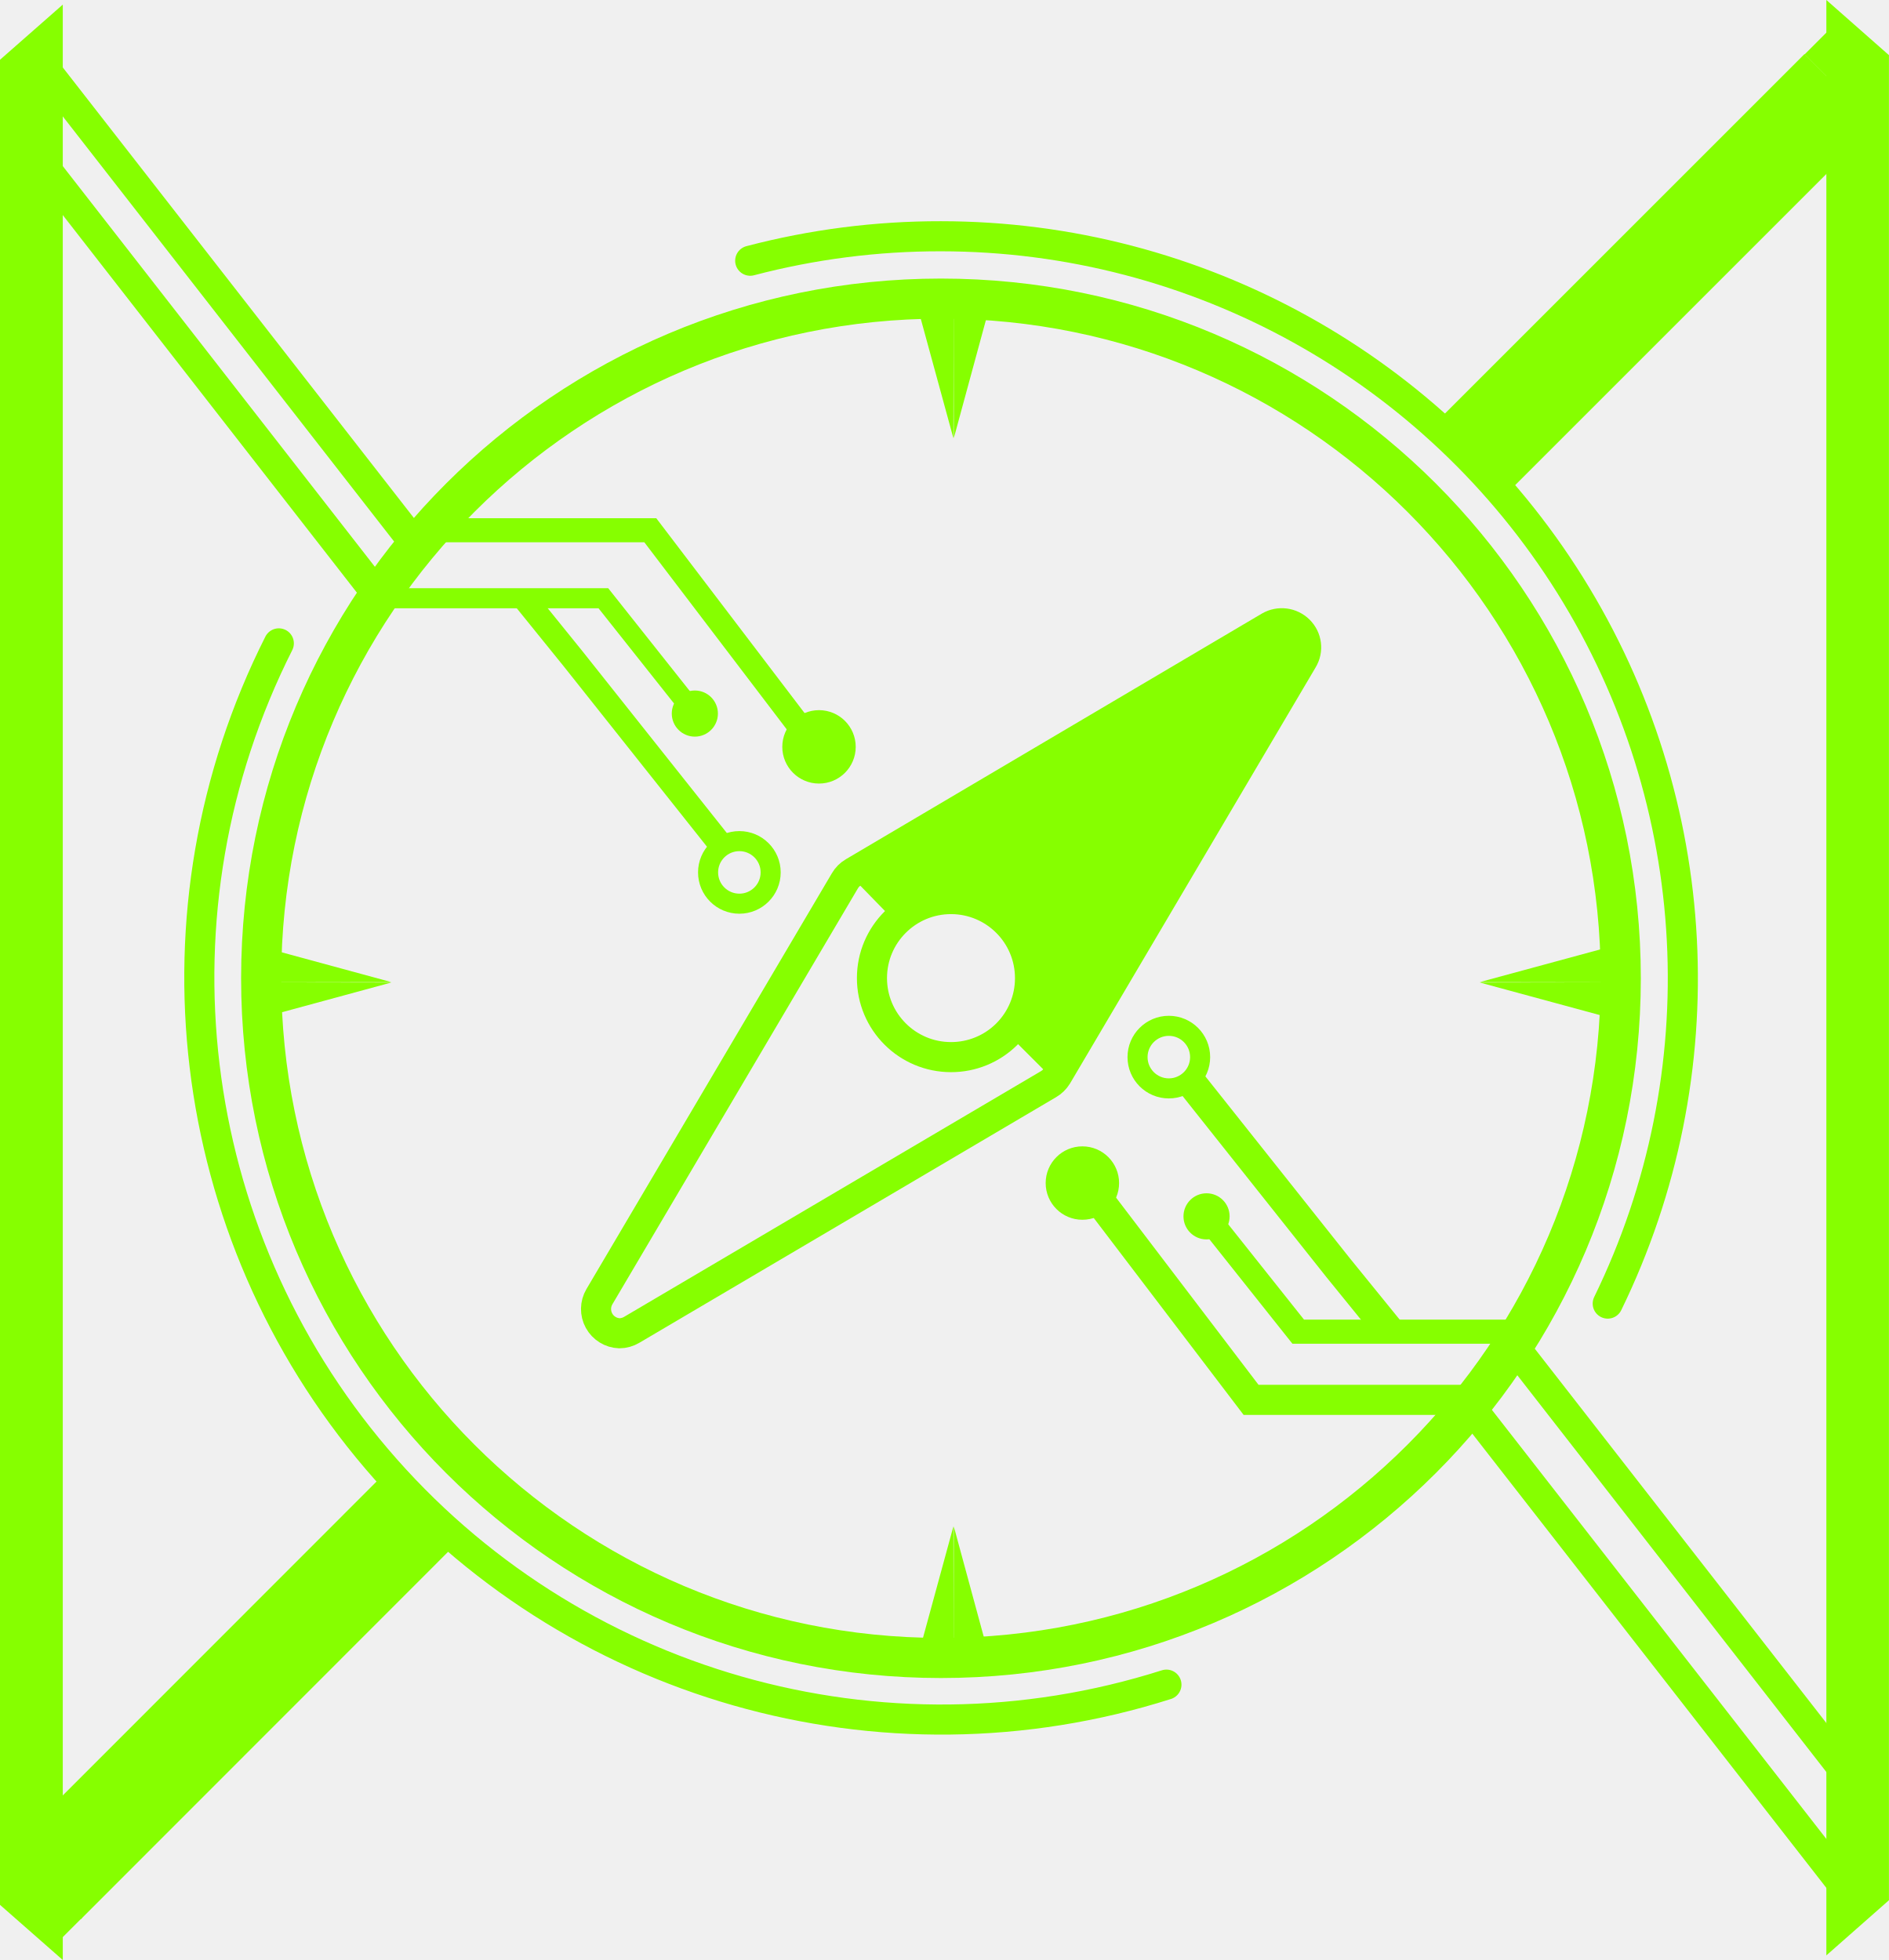
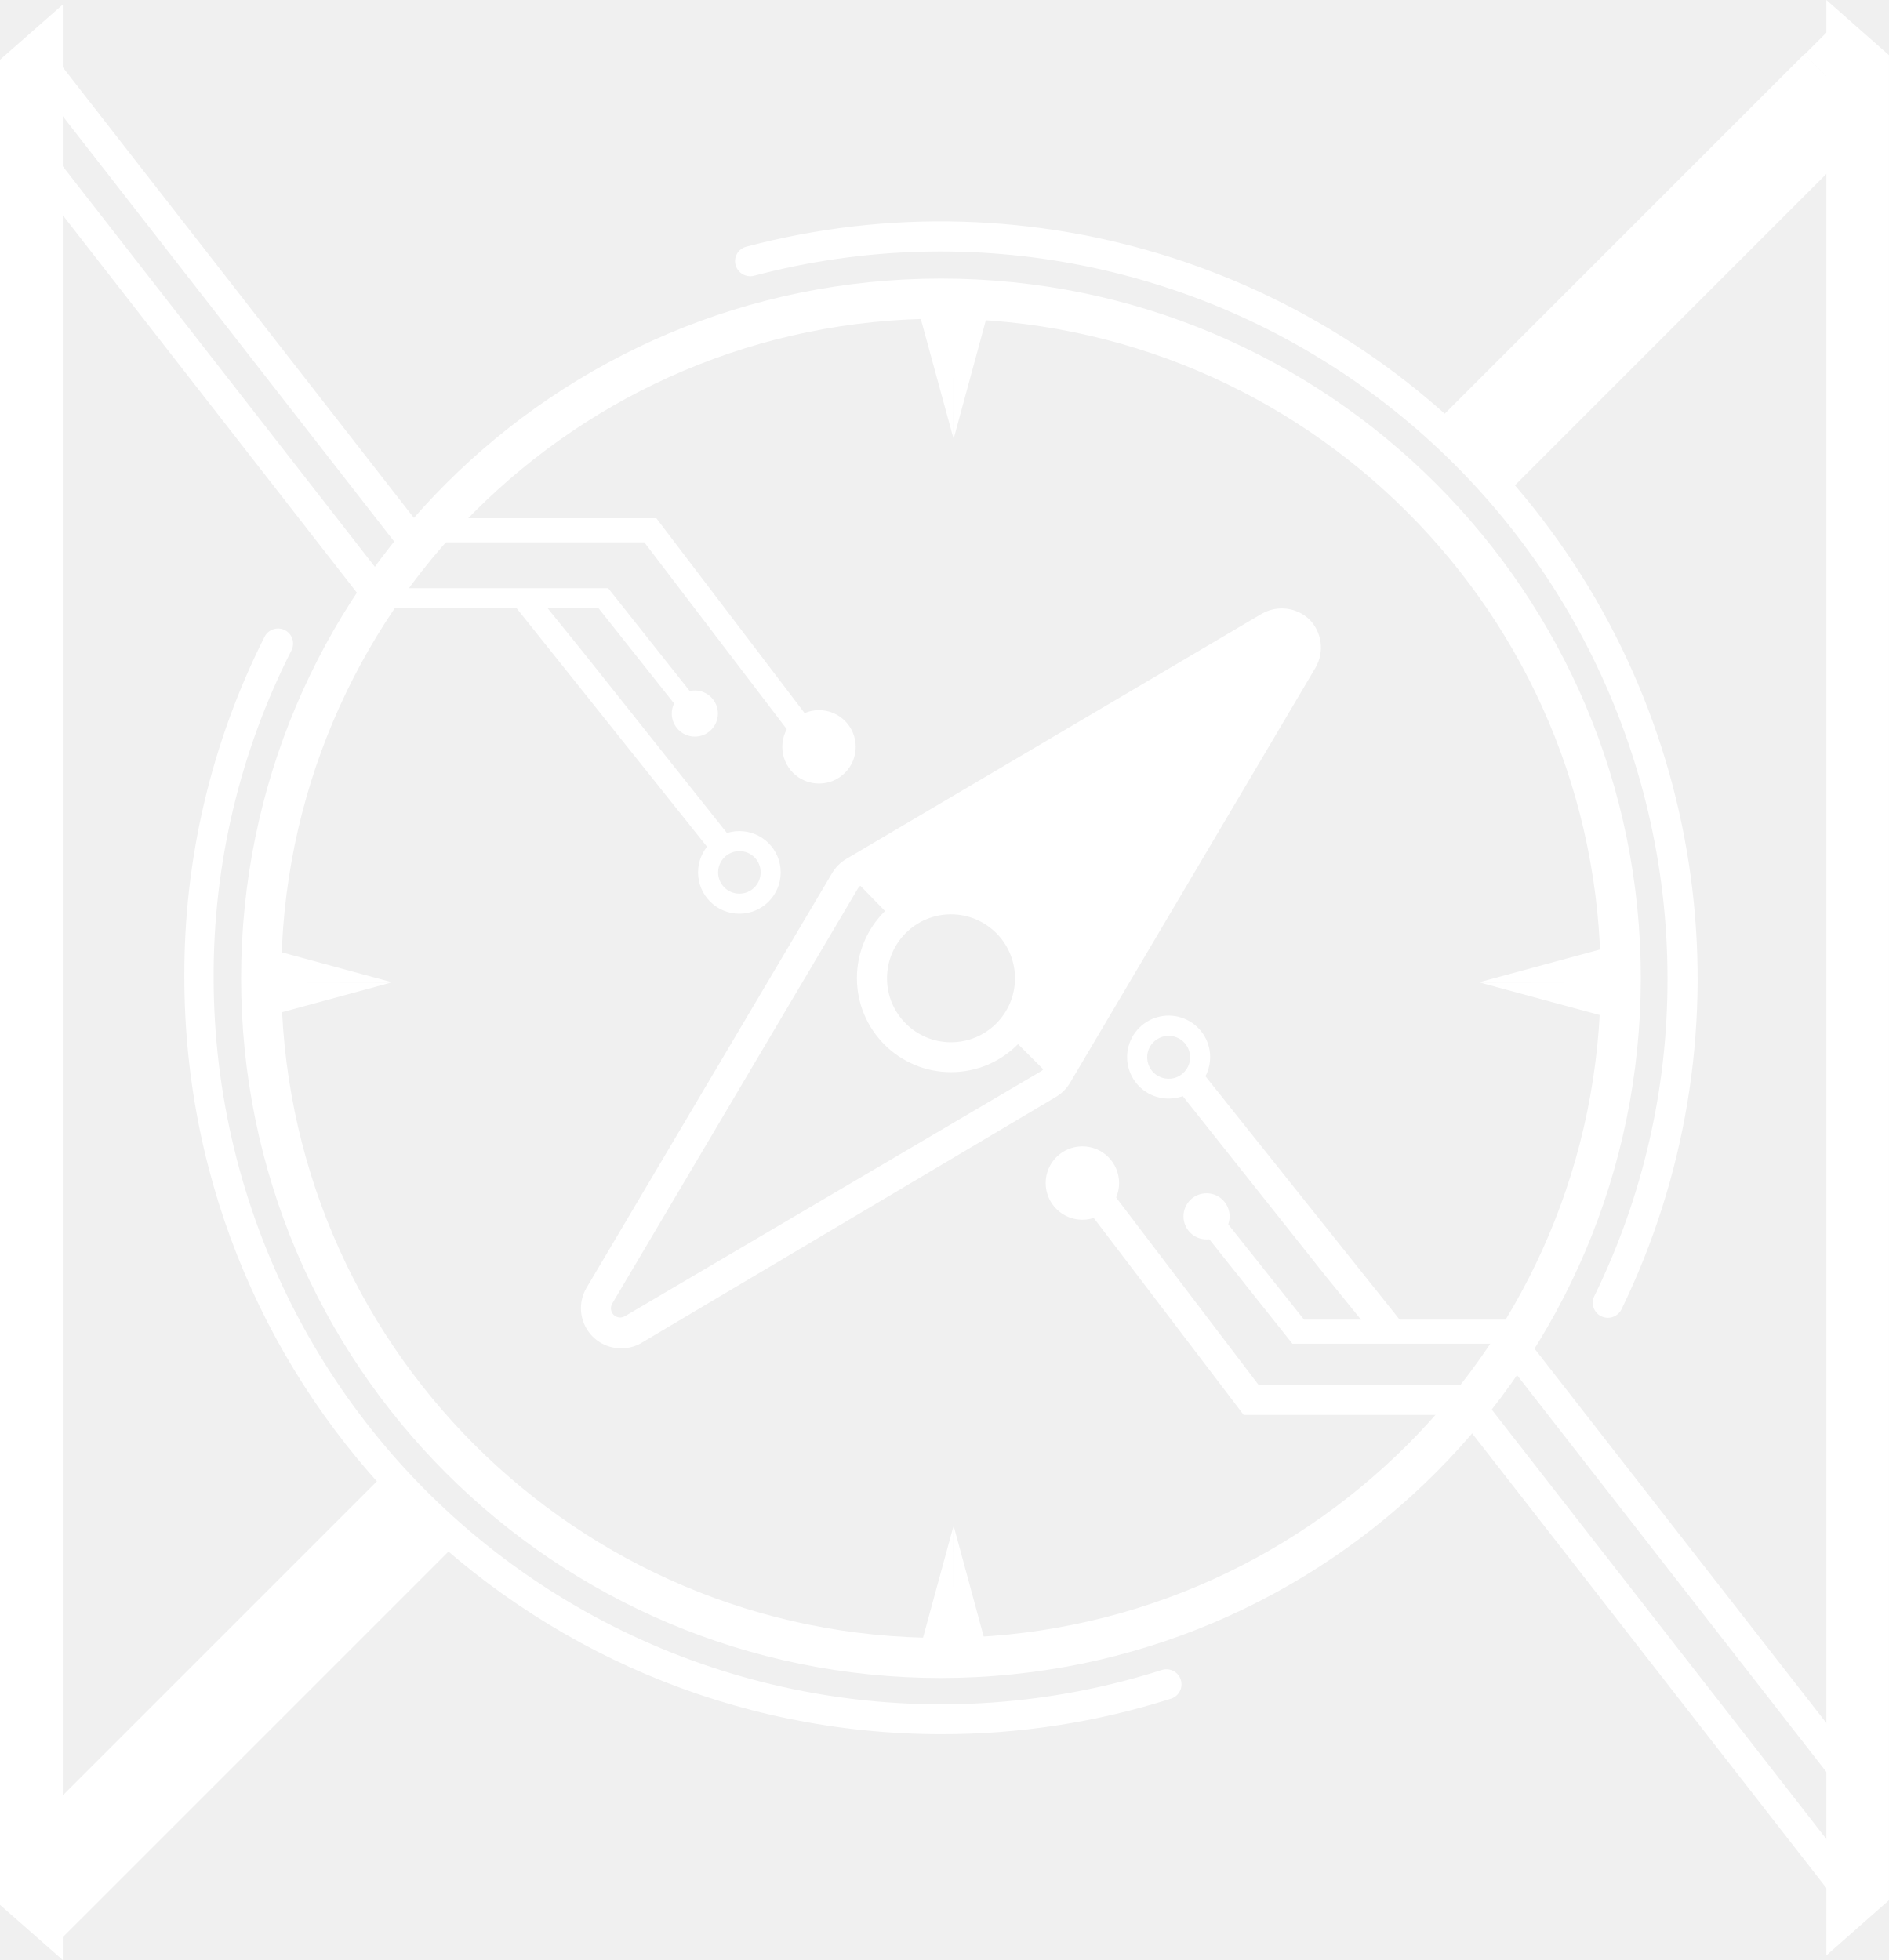
<svg xmlns="http://www.w3.org/2000/svg" viewBox="0 0 94.17 97.73">
  <defs>
-     <style>.cls-1,.cls-2,.cls-4,.cls-5,.cls-6,.cls-7{fill:none;stroke:#86ff00;stroke-miterlimit:10;}.cls-1{stroke-width:2px;}.cls-2{stroke-linecap:round;}.cls-2,.cls-4{stroke-width:1.5px;}.cls-3{fill:#86ff00;}.cls-5{stroke-width:1.2px;}.cls-7{stroke-width:5px;}</style>
+     <style>.cls-1{fill:#fff;}</style>
  </defs>
  <g id="Layer_2" data-name="Layer 2">
-     <g id="Layer_1-2" data-name="Layer 1">
-       <g id="logo-green">
-         <path class="cls-1" d="M46.91,14.89A33.89,33.89,0,1,0,80.8,48.78,33.89,33.89,0,0,0,46.91,14.89Z" />
-         <path class="cls-2" d="M80.15,65A37,37,0,0,0,46.91,11.78h0A37.22,37.22,0,0,0,37.4,13M13.9,32.08A37,37,0,0,0,58.15,84" />
-         <path class="cls-3" d="M64.76,31.43a1.22,1.22,0,0,0-1.47-.19L42.55,43.49a1.24,1.24,0,0,0-.18.14L44.68,46a3.9,3.9,0,0,1,2.73-1.11,3.92,3.92,0,0,1,2.83,6.66l2.32,2.32.14-.18L64.94,32.9A1.19,1.19,0,0,0,64.76,31.43Z" />
-         <path class="cls-4" d="M64.76,31.43a1.22,1.22,0,0,0-1.47-.19L42.55,43.49a1.18,1.18,0,0,0-.43.43L29.88,64.66a1.21,1.21,0,0,0,1,1.82,1.22,1.22,0,0,0,.61-.17L52.27,54.06a1.24,1.24,0,0,0,.43-.42L64.94,32.9A1.19,1.19,0,0,0,64.76,31.43ZM47.41,52.71a3.94,3.94,0,1,1,3.94-3.93A3.93,3.93,0,0,1,47.41,52.71Z" />
-         <polyline class="cls-5" points="21.3 26.44 32.42 26.44 40.25 36.73" />
-         <polyline class="cls-5" points="35.79 41.94 28.58 32.86 26.13 29.83" />
-         <polyline class="cls-6" points="18.51 29.83 30.08 29.83 34.64 35.58" />
-         <circle class="cls-3" cx="34.64" cy="35.58" r="1.15" />
-         <circle class="cls-6" cx="36.86" cy="43.5" r="1.56" />
-         <circle class="cls-3" cx="40.83" cy="37.24" r="1.83" />
-         <polygon class="cls-3" points="47.53 21.85 47.54 15.3 45.74 15.3 47.53 21.85" />
-         <polygon class="cls-3" points="47.54 15.3 47.55 21.85 49.33 15.3 47.54 15.3" />
-         <polygon class="cls-3" points="47.53 76.11 47.54 82.67 45.74 82.67 47.53 76.11" />
-         <polygon class="cls-3" points="47.54 82.67 47.55 76.11 49.33 82.67 47.54 82.67" />
-         <polygon class="cls-3" points="73.77 48.97 80.33 48.98 80.33 47.19 73.77 48.97" />
-         <polygon class="cls-3" points="80.33 48.98 73.77 48.99 80.33 50.77 80.33 48.98" />
-         <polygon class="cls-3" points="19.51 48.97 12.95 48.98 12.96 47.19 19.51 48.97" />
-         <polygon class="cls-3" points="12.95 48.98 19.51 48.99 12.96 50.77 12.95 48.98" />
-         <polyline class="cls-4" points="73.49 69.8 62.37 69.8 54.54 59.51" />
-         <polyline class="cls-4" points="59.11 53.64 66.71 63.21 69.3 66.4" />
-         <polyline class="cls-5" points="76.28 66.4 64.72 66.4 60.15 60.65" />
-         <circle class="cls-3" cx="60.15" cy="60.65" r="1.15" />
-         <circle class="cls-6" cx="58.27" cy="52.71" r="1.56" />
-         <circle class="cls-3" cx="53.96" cy="58.99" r="1.83" />
-         <polygon class="cls-3" points="94.17 94.75 91.05 97.5 91.05 0 94.17 2.75 94.17 94.75" />
-         <polygon class="cls-3" points="0 94.98 3.13 97.73 3.13 0.23 0 2.98 0 94.98" />
-         <line class="cls-7" x1="20.69" y1="75.49" x2="2.26" y2="93.93" />
-         <line class="cls-7" x1="91.73" y1="4.46" x2="73.29" y2="22.9" />
-         <line class="cls-4" x1="73.2" y1="70.01" x2="91.81" y2="93.89" />
-         <line class="cls-4" x1="75.19" y1="66.77" x2="92.58" y2="89.1" />
-         <line class="cls-4" x1="1.5" y1="7.41" x2="18.89" y2="29.74" />
-         <line class="cls-4" x1="2.13" y1="3.3" x2="20.48" y2="26.85" />
-         <rect class="cls-3" x="2.43" y="94.93" width="1.38" height="1.38" transform="translate(68.53 25.8) rotate(45)" />
-         <rect class="cls-3" x="90.31" y="1.89" width="1.63" height="1.63" transform="translate(28.6 -63.64) rotate(45)" />
-       </g>
+     <g id="Layer_2-2" data-name="Layer 2">
+       <path class="cls-1" d="M46.91,83.67A34.89,34.89,0,1,1,81.8,48.78,34.93,34.93,0,0,1,46.91,83.67Zm0-67.78A32.89,32.89,0,1,0,79.8,48.78,32.93,32.93,0,0,0,46.91,15.89Z" />
+       <path class="cls-1" d="M46.91,86.47A37.76,37.76,0,0,1,9.19,48.75a37.37,37.37,0,0,1,4-17,.75.75,0,1,1,1.34.68,35.77,35.77,0,0,0-3.88,16.33A36.26,36.26,0,0,0,57.92,83.27a.75.75,0,1,1,.46,1.43A37.65,37.65,0,0,1,46.91,86.47ZM80.15,65.71a.8.8,0,0,1-.33-.08.75.75,0,0,1-.34-1,35.83,35.83,0,0,0,3.65-15.88,36.25,36.25,0,0,0-45.54-35,.76.76,0,0,1-.92-.54.74.74,0,0,1,.54-.91,37.75,37.75,0,0,1,43.62,53A.77.77,0,0,1,80.15,65.71Z" />
+       <path class="cls-1" d="M64.76,31.43a1.22,1.22,0,0,0-1.47-.19L42.55,43.49a1.24,1.24,0,0,0-.18.14L44.68,46a3.9,3.9,0,0,1,2.73-1.11,3.92,3.92,0,0,1,2.83,6.66l2.32,2.32.14-.18L64.94,32.9A1.19,1.19,0,0,0,64.76,31.43Z" />
+       <path class="cls-1" d="M30.92,67.23a2,2,0,0,1-1.69-3L41.48,43.54a2,2,0,0,1,.69-.7L62.91,30.6a2,2,0,0,1,2.38.3h0a2,2,0,0,1,.3,2.38L53.34,54a2,2,0,0,1-.69.69L31.91,67A2,2,0,0,1,30.92,67.23Zm33-35.4a.53.53,0,0,0-.24.06L42.93,44.14a.49.49,0,0,0-.16.16L30.52,65a.46.46,0,0,0,.63.63L51.89,53.42a.49.49,0,0,0,.16-.16L64.3,32.52a.45.45,0,0,0-.07-.56h0A.45.45,0,0,0,63.91,31.83ZM47.41,53.46a4.69,4.69,0,1,1,4.69-4.68A4.69,4.69,0,0,1,47.41,53.46Zm0-7.87a3.19,3.19,0,1,0,3.19,3.19A3.19,3.19,0,0,0,47.41,45.59Z" />
+       <polygon class="cls-1" points="39.78 37.09 32.12 27.04 21.3 27.04 21.3 25.84 32.72 25.84 40.73 36.37 39.78 37.09" />
+       <polygon class="cls-1" points="35.32 42.31 25.66 30.21 26.59 29.45 29.04 32.48 36.26 41.56 35.32 42.31" />
+       <polygon class="cls-1" points="34.25 35.89 29.84 30.33 18.51 30.33 18.51 29.33 30.32 29.33 35.03 35.27 34.25 35.89" />
+       <circle class="cls-1" cx="34.64" cy="35.58" r="1.15" />
+       <path class="cls-1" d="M36.86,45.56a2.06,2.06,0,1,1,2.06-2.06A2.06,2.06,0,0,1,36.86,45.56Zm0-3.12a1.06,1.06,0,1,0,1.06,1.06A1.05,1.05,0,0,0,36.86,42.44Z" />
+       <circle class="cls-1" cx="40.83" cy="37.24" r="1.83" />
+       <polygon class="cls-1" points="47.53 21.85 47.54 15.3 45.74 15.3 47.53 21.85" />
+       <polygon class="cls-1" points="47.54 15.3 47.55 21.85 49.33 15.3 47.54 15.3" />
+       <polygon class="cls-1" points="47.53 76.11 47.54 82.67 45.74 82.67 47.53 76.11" />
+       <polygon class="cls-1" points="47.54 82.67 47.55 76.11 49.33 82.67 47.54 82.67" />
+       <polygon class="cls-1" points="73.77 48.97 80.33 48.98 80.33 47.19 73.77 48.97" />
+       <polygon class="cls-1" points="80.33 48.98 73.77 48.99 80.33 50.77 80.33 48.98" />
+       <polygon class="cls-1" points="19.51 48.97 12.95 48.98 12.96 47.19 19.51 48.97" />
+       <polygon class="cls-1" points="12.95 48.98 19.51 48.99 12.96 50.77 12.95 48.98" />
+       <polygon class="cls-1" points="73.49 70.55 62 70.55 53.94 59.96 55.14 59.05 62.74 69.05 73.49 69.05 73.49 70.55" />
+       <polygon class="cls-1" points="68.72 66.87 66.13 63.68 58.53 54.11 59.7 53.17 69.88 65.93 68.72 66.87" />
+       <polygon class="cls-1" points="76.28 67 64.43 67 59.68 61.03 60.62 60.28 65.01 65.8 76.28 65.8 76.28 67" />
+       <circle class="cls-1" cx="60.15" cy="60.65" r="1.15" />
+       <path class="cls-1" d="M58.27,54.78a2.07,2.07,0,1,1,2.06-2.07A2.07,2.07,0,0,1,58.27,54.78Zm0-3.13a1.07,1.07,0,1,0,1.06,1.06A1.07,1.07,0,0,0,58.27,51.65Z" />
+       <circle class="cls-1" cx="53.96" cy="58.99" r="1.83" />
+       <polygon class="cls-1" points="94.17 94.75 91.05 97.5 91.05 0 94.17 2.75 94.17 94.75" />
+       <polygon class="cls-1" points="0 94.98 3.13 97.73 3.13 0.23 0 2.98 0 94.98" />
+       <rect class="cls-1" x="-1.56" y="82.21" width="26.08" height="5" transform="translate(-56.54 32.93) rotate(-45)" />
+       <rect class="cls-1" x="69.47" y="11.18" width="26.08" height="5" transform="translate(14.49 62.35) rotate(-45)" />
+       <rect class="cls-1" x="81.76" y="66.81" width="1.5" height="30.27" transform="translate(-32.94 68.02) rotate(-37.92)" />
+       <rect class="cls-1" x="83.13" y="63.79" width="1.5" height="28.3" transform="translate(-30.19 68.02) rotate(-37.93)" />
+       <rect class="cls-1" x="9.44" y="4.42" width="1.5" height="28.3" transform="translate(-9.26 10.19) rotate(-37.92)" />
+       <rect class="cls-1" x="10.56" y="0.15" width="1.5" height="29.85" transform="translate(-6.88 10.13) rotate(-37.92)" />
+       <rect class="cls-1" x="2.43" y="94.93" width="1.38" height="1.38" transform="translate(68.53 25.8) rotate(45)" />
+       <rect class="cls-1" x="90.31" y="1.89" width="1.63" height="1.63" transform="translate(28.6 -63.64) rotate(45)" />
    </g>
  </g>
</svg>
